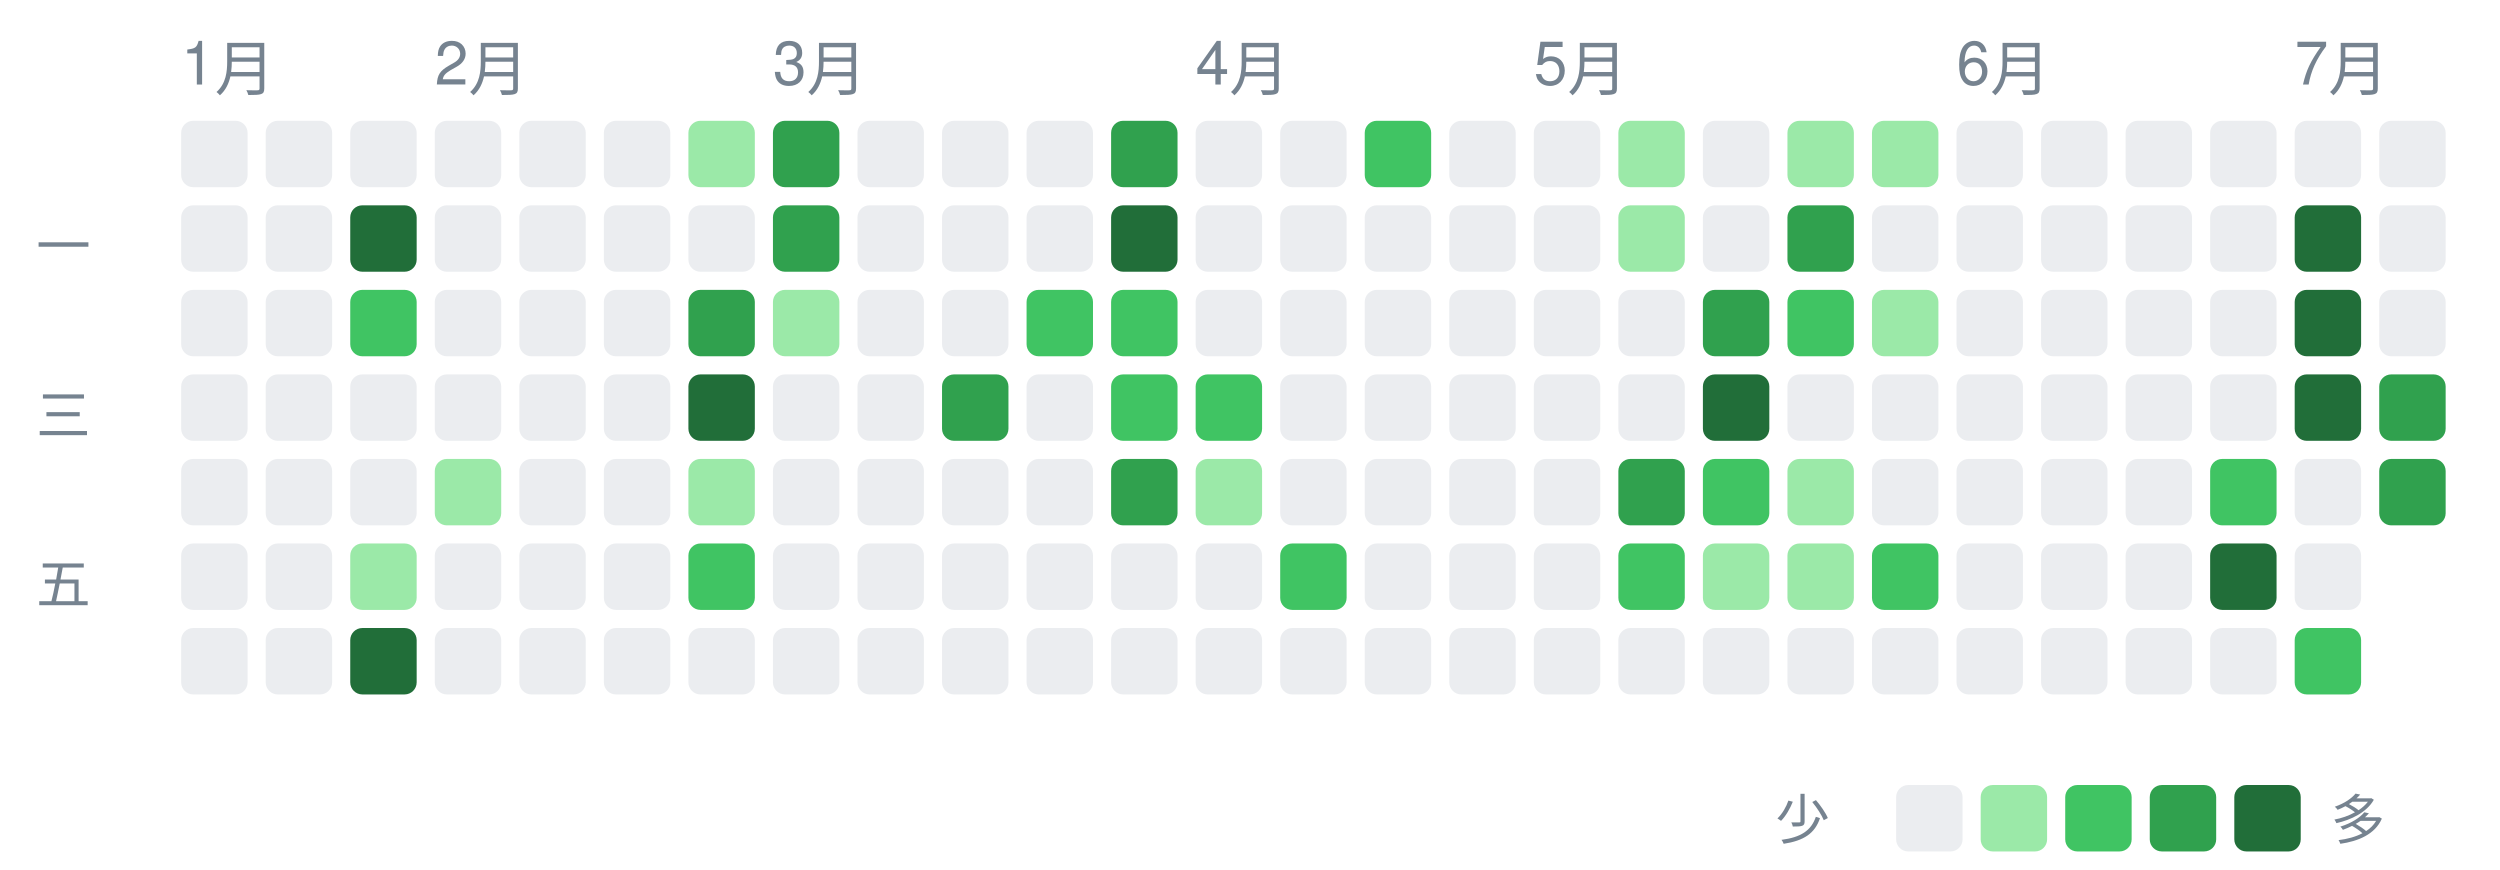
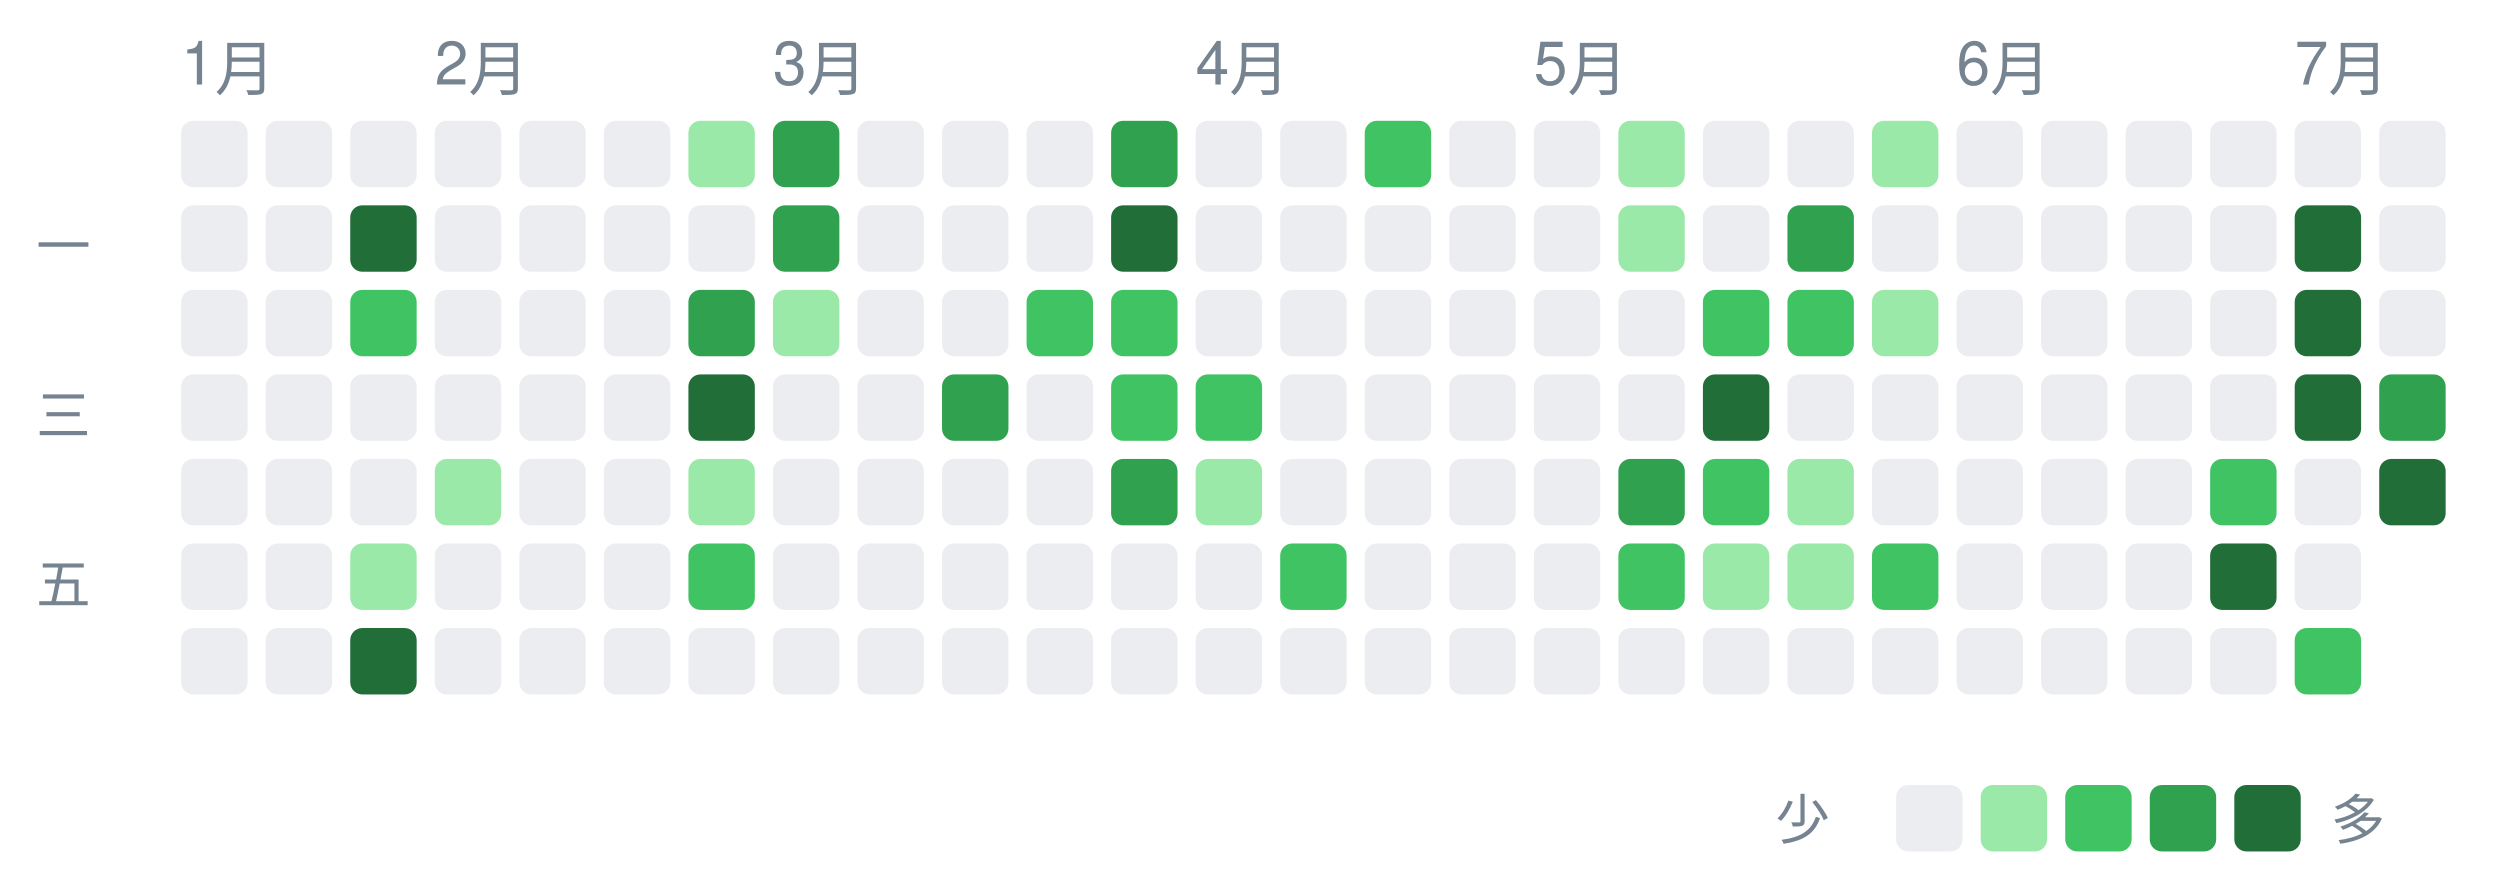
<svg xmlns="http://www.w3.org/2000/svg" width="414" height="144" viewBox="0 0 414 144" font-family="-apple-system,Segoe UI,Helvetica,Arial,sans-serif">
  <text x="30" y="14" font-size="10" fill="#768390">1月</text>
  <text x="72" y="14" font-size="10" fill="#768390">2月</text>
  <text x="128" y="14" font-size="10" fill="#768390">3月</text>
  <text x="198" y="14" font-size="10" fill="#768390">4月</text>
  <text x="254" y="14" font-size="10" fill="#768390">5月</text>
  <text x="324" y="14" font-size="10" fill="#768390">6月</text>
  <text x="380" y="14" font-size="10" fill="#768390">7月</text>
  <text x="6" y="44" font-size="9" fill="#768390">一</text>
  <text x="6" y="72" font-size="9" fill="#768390">三</text>
  <text x="6" y="100" font-size="9" fill="#768390">五</text>
  <rect x="30" y="20" width="11" height="11" rx="2" ry="2" fill="#ebedf0" />
  <rect x="30" y="34" width="11" height="11" rx="2" ry="2" fill="#ebedf0" />
  <rect x="30" y="48" width="11" height="11" rx="2" ry="2" fill="#ebedf0" />
  <rect x="30" y="62" width="11" height="11" rx="2" ry="2" fill="#ebedf0" />
  <rect x="30" y="76" width="11" height="11" rx="2" ry="2" fill="#ebedf0" />
  <rect x="30" y="90" width="11" height="11" rx="2" ry="2" fill="#ebedf0" />
  <rect x="30" y="104" width="11" height="11" rx="2" ry="2" fill="#ebedf0" />
  <rect x="44" y="20" width="11" height="11" rx="2" ry="2" fill="#ebedf0" />
  <rect x="44" y="34" width="11" height="11" rx="2" ry="2" fill="#ebedf0" />
  <rect x="44" y="48" width="11" height="11" rx="2" ry="2" fill="#ebedf0" />
  <rect x="44" y="62" width="11" height="11" rx="2" ry="2" fill="#ebedf0" />
  <rect x="44" y="76" width="11" height="11" rx="2" ry="2" fill="#ebedf0" />
  <rect x="44" y="90" width="11" height="11" rx="2" ry="2" fill="#ebedf0" />
  <rect x="44" y="104" width="11" height="11" rx="2" ry="2" fill="#ebedf0" />
  <rect x="58" y="20" width="11" height="11" rx="2" ry="2" fill="#ebedf0" />
  <rect x="58" y="34" width="11" height="11" rx="2" ry="2" fill="#216e39" />
  <rect x="58" y="48" width="11" height="11" rx="2" ry="2" fill="#40c463" />
  <rect x="58" y="62" width="11" height="11" rx="2" ry="2" fill="#ebedf0" />
  <rect x="58" y="76" width="11" height="11" rx="2" ry="2" fill="#ebedf0" />
  <rect x="58" y="90" width="11" height="11" rx="2" ry="2" fill="#9be9a8" />
  <rect x="58" y="104" width="11" height="11" rx="2" ry="2" fill="#216e39" />
  <rect x="72" y="20" width="11" height="11" rx="2" ry="2" fill="#ebedf0" />
  <rect x="72" y="34" width="11" height="11" rx="2" ry="2" fill="#ebedf0" />
  <rect x="72" y="48" width="11" height="11" rx="2" ry="2" fill="#ebedf0" />
  <rect x="72" y="62" width="11" height="11" rx="2" ry="2" fill="#ebedf0" />
  <rect x="72" y="76" width="11" height="11" rx="2" ry="2" fill="#9be9a8" />
  <rect x="72" y="90" width="11" height="11" rx="2" ry="2" fill="#ebedf0" />
  <rect x="72" y="104" width="11" height="11" rx="2" ry="2" fill="#ebedf0" />
  <rect x="86" y="20" width="11" height="11" rx="2" ry="2" fill="#ebedf0" />
  <rect x="86" y="34" width="11" height="11" rx="2" ry="2" fill="#ebedf0" />
  <rect x="86" y="48" width="11" height="11" rx="2" ry="2" fill="#ebedf0" />
  <rect x="86" y="62" width="11" height="11" rx="2" ry="2" fill="#ebedf0" />
  <rect x="86" y="76" width="11" height="11" rx="2" ry="2" fill="#ebedf0" />
  <rect x="86" y="90" width="11" height="11" rx="2" ry="2" fill="#ebedf0" />
  <rect x="86" y="104" width="11" height="11" rx="2" ry="2" fill="#ebedf0" />
  <rect x="100" y="20" width="11" height="11" rx="2" ry="2" fill="#ebedf0" />
  <rect x="100" y="34" width="11" height="11" rx="2" ry="2" fill="#ebedf0" />
  <rect x="100" y="48" width="11" height="11" rx="2" ry="2" fill="#ebedf0" />
  <rect x="100" y="62" width="11" height="11" rx="2" ry="2" fill="#ebedf0" />
  <rect x="100" y="76" width="11" height="11" rx="2" ry="2" fill="#ebedf0" />
  <rect x="100" y="90" width="11" height="11" rx="2" ry="2" fill="#ebedf0" />
  <rect x="100" y="104" width="11" height="11" rx="2" ry="2" fill="#ebedf0" />
  <rect x="114" y="20" width="11" height="11" rx="2" ry="2" fill="#9be9a8" />
  <rect x="114" y="34" width="11" height="11" rx="2" ry="2" fill="#ebedf0" />
  <rect x="114" y="48" width="11" height="11" rx="2" ry="2" fill="#30a14e" />
  <rect x="114" y="62" width="11" height="11" rx="2" ry="2" fill="#216e39" />
  <rect x="114" y="76" width="11" height="11" rx="2" ry="2" fill="#9be9a8" />
  <rect x="114" y="90" width="11" height="11" rx="2" ry="2" fill="#40c463" />
  <rect x="114" y="104" width="11" height="11" rx="2" ry="2" fill="#ebedf0" />
  <rect x="128" y="20" width="11" height="11" rx="2" ry="2" fill="#30a14e" />
  <rect x="128" y="34" width="11" height="11" rx="2" ry="2" fill="#30a14e" />
  <rect x="128" y="48" width="11" height="11" rx="2" ry="2" fill="#9be9a8" />
  <rect x="128" y="62" width="11" height="11" rx="2" ry="2" fill="#ebedf0" />
  <rect x="128" y="76" width="11" height="11" rx="2" ry="2" fill="#ebedf0" />
  <rect x="128" y="90" width="11" height="11" rx="2" ry="2" fill="#ebedf0" />
  <rect x="128" y="104" width="11" height="11" rx="2" ry="2" fill="#ebedf0" />
  <rect x="142" y="20" width="11" height="11" rx="2" ry="2" fill="#ebedf0" />
  <rect x="142" y="34" width="11" height="11" rx="2" ry="2" fill="#ebedf0" />
  <rect x="142" y="48" width="11" height="11" rx="2" ry="2" fill="#ebedf0" />
  <rect x="142" y="62" width="11" height="11" rx="2" ry="2" fill="#ebedf0" />
  <rect x="142" y="76" width="11" height="11" rx="2" ry="2" fill="#ebedf0" />
  <rect x="142" y="90" width="11" height="11" rx="2" ry="2" fill="#ebedf0" />
  <rect x="142" y="104" width="11" height="11" rx="2" ry="2" fill="#ebedf0" />
  <rect x="156" y="20" width="11" height="11" rx="2" ry="2" fill="#ebedf0" />
  <rect x="156" y="34" width="11" height="11" rx="2" ry="2" fill="#ebedf0" />
  <rect x="156" y="48" width="11" height="11" rx="2" ry="2" fill="#ebedf0" />
  <rect x="156" y="62" width="11" height="11" rx="2" ry="2" fill="#30a14e" />
  <rect x="156" y="76" width="11" height="11" rx="2" ry="2" fill="#ebedf0" />
  <rect x="156" y="90" width="11" height="11" rx="2" ry="2" fill="#ebedf0" />
  <rect x="156" y="104" width="11" height="11" rx="2" ry="2" fill="#ebedf0" />
  <rect x="170" y="20" width="11" height="11" rx="2" ry="2" fill="#ebedf0" />
  <rect x="170" y="34" width="11" height="11" rx="2" ry="2" fill="#ebedf0" />
  <rect x="170" y="48" width="11" height="11" rx="2" ry="2" fill="#40c463" />
  <rect x="170" y="62" width="11" height="11" rx="2" ry="2" fill="#ebedf0" />
  <rect x="170" y="76" width="11" height="11" rx="2" ry="2" fill="#ebedf0" />
  <rect x="170" y="90" width="11" height="11" rx="2" ry="2" fill="#ebedf0" />
  <rect x="170" y="104" width="11" height="11" rx="2" ry="2" fill="#ebedf0" />
  <rect x="184" y="20" width="11" height="11" rx="2" ry="2" fill="#30a14e" />
  <rect x="184" y="34" width="11" height="11" rx="2" ry="2" fill="#216e39" />
  <rect x="184" y="48" width="11" height="11" rx="2" ry="2" fill="#40c463" />
  <rect x="184" y="62" width="11" height="11" rx="2" ry="2" fill="#40c463" />
  <rect x="184" y="76" width="11" height="11" rx="2" ry="2" fill="#30a14e" />
  <rect x="184" y="90" width="11" height="11" rx="2" ry="2" fill="#ebedf0" />
  <rect x="184" y="104" width="11" height="11" rx="2" ry="2" fill="#ebedf0" />
  <rect x="198" y="20" width="11" height="11" rx="2" ry="2" fill="#ebedf0" />
  <rect x="198" y="34" width="11" height="11" rx="2" ry="2" fill="#ebedf0" />
  <rect x="198" y="48" width="11" height="11" rx="2" ry="2" fill="#ebedf0" />
  <rect x="198" y="62" width="11" height="11" rx="2" ry="2" fill="#40c463" />
  <rect x="198" y="76" width="11" height="11" rx="2" ry="2" fill="#9be9a8" />
  <rect x="198" y="90" width="11" height="11" rx="2" ry="2" fill="#ebedf0" />
  <rect x="198" y="104" width="11" height="11" rx="2" ry="2" fill="#ebedf0" />
  <rect x="212" y="20" width="11" height="11" rx="2" ry="2" fill="#ebedf0" />
  <rect x="212" y="34" width="11" height="11" rx="2" ry="2" fill="#ebedf0" />
  <rect x="212" y="48" width="11" height="11" rx="2" ry="2" fill="#ebedf0" />
  <rect x="212" y="62" width="11" height="11" rx="2" ry="2" fill="#ebedf0" />
  <rect x="212" y="76" width="11" height="11" rx="2" ry="2" fill="#ebedf0" />
  <rect x="212" y="90" width="11" height="11" rx="2" ry="2" fill="#40c463" />
  <rect x="212" y="104" width="11" height="11" rx="2" ry="2" fill="#ebedf0" />
  <rect x="226" y="20" width="11" height="11" rx="2" ry="2" fill="#40c463" />
  <rect x="226" y="34" width="11" height="11" rx="2" ry="2" fill="#ebedf0" />
  <rect x="226" y="48" width="11" height="11" rx="2" ry="2" fill="#ebedf0" />
  <rect x="226" y="62" width="11" height="11" rx="2" ry="2" fill="#ebedf0" />
  <rect x="226" y="76" width="11" height="11" rx="2" ry="2" fill="#ebedf0" />
  <rect x="226" y="90" width="11" height="11" rx="2" ry="2" fill="#ebedf0" />
  <rect x="226" y="104" width="11" height="11" rx="2" ry="2" fill="#ebedf0" />
  <rect x="240" y="20" width="11" height="11" rx="2" ry="2" fill="#ebedf0" />
  <rect x="240" y="34" width="11" height="11" rx="2" ry="2" fill="#ebedf0" />
  <rect x="240" y="48" width="11" height="11" rx="2" ry="2" fill="#ebedf0" />
  <rect x="240" y="62" width="11" height="11" rx="2" ry="2" fill="#ebedf0" />
  <rect x="240" y="76" width="11" height="11" rx="2" ry="2" fill="#ebedf0" />
  <rect x="240" y="90" width="11" height="11" rx="2" ry="2" fill="#ebedf0" />
  <rect x="240" y="104" width="11" height="11" rx="2" ry="2" fill="#ebedf0" />
  <rect x="254" y="20" width="11" height="11" rx="2" ry="2" fill="#ebedf0" />
  <rect x="254" y="34" width="11" height="11" rx="2" ry="2" fill="#ebedf0" />
  <rect x="254" y="48" width="11" height="11" rx="2" ry="2" fill="#ebedf0" />
  <rect x="254" y="62" width="11" height="11" rx="2" ry="2" fill="#ebedf0" />
  <rect x="254" y="76" width="11" height="11" rx="2" ry="2" fill="#ebedf0" />
  <rect x="254" y="90" width="11" height="11" rx="2" ry="2" fill="#ebedf0" />
  <rect x="254" y="104" width="11" height="11" rx="2" ry="2" fill="#ebedf0" />
  <rect x="268" y="20" width="11" height="11" rx="2" ry="2" fill="#9be9a8" />
  <rect x="268" y="34" width="11" height="11" rx="2" ry="2" fill="#9be9a8" />
  <rect x="268" y="48" width="11" height="11" rx="2" ry="2" fill="#ebedf0" />
  <rect x="268" y="62" width="11" height="11" rx="2" ry="2" fill="#ebedf0" />
  <rect x="268" y="76" width="11" height="11" rx="2" ry="2" fill="#30a14e" />
  <rect x="268" y="90" width="11" height="11" rx="2" ry="2" fill="#40c463" />
  <rect x="268" y="104" width="11" height="11" rx="2" ry="2" fill="#ebedf0" />
  <rect x="282" y="20" width="11" height="11" rx="2" ry="2" fill="#ebedf0" />
  <rect x="282" y="34" width="11" height="11" rx="2" ry="2" fill="#ebedf0" />
-   <rect x="282" y="48" width="11" height="11" rx="2" ry="2" fill="#30a14e" />
+   <rect x="282" y="48" width="11" height="11" rx="2" ry="2" fill="#40c463" />
  <rect x="282" y="62" width="11" height="11" rx="2" ry="2" fill="#216e39" />
  <rect x="282" y="76" width="11" height="11" rx="2" ry="2" fill="#40c463" />
  <rect x="282" y="90" width="11" height="11" rx="2" ry="2" fill="#9be9a8" />
  <rect x="282" y="104" width="11" height="11" rx="2" ry="2" fill="#ebedf0" />
-   <rect x="296" y="20" width="11" height="11" rx="2" ry="2" fill="#9be9a8" />
+   <rect x="296" y="20" width="11" height="11" rx="2" ry="2" fill="#ebedf0" />
  <rect x="296" y="34" width="11" height="11" rx="2" ry="2" fill="#30a14e" />
  <rect x="296" y="48" width="11" height="11" rx="2" ry="2" fill="#40c463" />
  <rect x="296" y="62" width="11" height="11" rx="2" ry="2" fill="#ebedf0" />
  <rect x="296" y="76" width="11" height="11" rx="2" ry="2" fill="#9be9a8" />
  <rect x="296" y="90" width="11" height="11" rx="2" ry="2" fill="#9be9a8" />
  <rect x="296" y="104" width="11" height="11" rx="2" ry="2" fill="#ebedf0" />
  <rect x="310" y="20" width="11" height="11" rx="2" ry="2" fill="#9be9a8" />
  <rect x="310" y="34" width="11" height="11" rx="2" ry="2" fill="#ebedf0" />
  <rect x="310" y="48" width="11" height="11" rx="2" ry="2" fill="#9be9a8" />
  <rect x="310" y="62" width="11" height="11" rx="2" ry="2" fill="#ebedf0" />
  <rect x="310" y="76" width="11" height="11" rx="2" ry="2" fill="#ebedf0" />
  <rect x="310" y="90" width="11" height="11" rx="2" ry="2" fill="#40c463" />
  <rect x="310" y="104" width="11" height="11" rx="2" ry="2" fill="#ebedf0" />
  <rect x="324" y="20" width="11" height="11" rx="2" ry="2" fill="#ebedf0" />
  <rect x="324" y="34" width="11" height="11" rx="2" ry="2" fill="#ebedf0" />
  <rect x="324" y="48" width="11" height="11" rx="2" ry="2" fill="#ebedf0" />
  <rect x="324" y="62" width="11" height="11" rx="2" ry="2" fill="#ebedf0" />
  <rect x="324" y="76" width="11" height="11" rx="2" ry="2" fill="#ebedf0" />
  <rect x="324" y="90" width="11" height="11" rx="2" ry="2" fill="#ebedf0" />
  <rect x="324" y="104" width="11" height="11" rx="2" ry="2" fill="#ebedf0" />
  <rect x="338" y="20" width="11" height="11" rx="2" ry="2" fill="#ebedf0" />
  <rect x="338" y="34" width="11" height="11" rx="2" ry="2" fill="#ebedf0" />
  <rect x="338" y="48" width="11" height="11" rx="2" ry="2" fill="#ebedf0" />
  <rect x="338" y="62" width="11" height="11" rx="2" ry="2" fill="#ebedf0" />
  <rect x="338" y="76" width="11" height="11" rx="2" ry="2" fill="#ebedf0" />
  <rect x="338" y="90" width="11" height="11" rx="2" ry="2" fill="#ebedf0" />
  <rect x="338" y="104" width="11" height="11" rx="2" ry="2" fill="#ebedf0" />
  <rect x="352" y="20" width="11" height="11" rx="2" ry="2" fill="#ebedf0" />
  <rect x="352" y="34" width="11" height="11" rx="2" ry="2" fill="#ebedf0" />
  <rect x="352" y="48" width="11" height="11" rx="2" ry="2" fill="#ebedf0" />
  <rect x="352" y="62" width="11" height="11" rx="2" ry="2" fill="#ebedf0" />
  <rect x="352" y="76" width="11" height="11" rx="2" ry="2" fill="#ebedf0" />
  <rect x="352" y="90" width="11" height="11" rx="2" ry="2" fill="#ebedf0" />
  <rect x="352" y="104" width="11" height="11" rx="2" ry="2" fill="#ebedf0" />
  <rect x="366" y="20" width="11" height="11" rx="2" ry="2" fill="#ebedf0" />
  <rect x="366" y="34" width="11" height="11" rx="2" ry="2" fill="#ebedf0" />
  <rect x="366" y="48" width="11" height="11" rx="2" ry="2" fill="#ebedf0" />
  <rect x="366" y="62" width="11" height="11" rx="2" ry="2" fill="#ebedf0" />
  <rect x="366" y="76" width="11" height="11" rx="2" ry="2" fill="#40c463" />
  <rect x="366" y="90" width="11" height="11" rx="2" ry="2" fill="#216e39" />
  <rect x="366" y="104" width="11" height="11" rx="2" ry="2" fill="#ebedf0" />
  <rect x="380" y="20" width="11" height="11" rx="2" ry="2" fill="#ebedf0" />
  <rect x="380" y="34" width="11" height="11" rx="2" ry="2" fill="#216e39" />
  <rect x="380" y="48" width="11" height="11" rx="2" ry="2" fill="#216e39" />
  <rect x="380" y="62" width="11" height="11" rx="2" ry="2" fill="#216e39" />
  <rect x="380" y="76" width="11" height="11" rx="2" ry="2" fill="#ebedf0" />
  <rect x="380" y="90" width="11" height="11" rx="2" ry="2" fill="#ebedf0" />
  <rect x="380" y="104" width="11" height="11" rx="2" ry="2" fill="#40c463" />
  <rect x="394" y="20" width="11" height="11" rx="2" ry="2" fill="#ebedf0" />
  <rect x="394" y="34" width="11" height="11" rx="2" ry="2" fill="#ebedf0" />
  <rect x="394" y="48" width="11" height="11" rx="2" ry="2" fill="#ebedf0" />
  <rect x="394" y="62" width="11" height="11" rx="2" ry="2" fill="#30a14e" />
-   <rect x="394" y="76" width="11" height="11" rx="2" ry="2" fill="#30a14e" />
+   <rect x="394" y="76" width="11" height="11" rx="2" ry="2" fill="#216e39" />
  <text x="294" y="139" font-size="9" fill="#768390">少</text>
  <rect x="314" y="130" width="11" height="11" rx="2" ry="2" fill="#ebedf0" />
  <rect x="328" y="130" width="11" height="11" rx="2" ry="2" fill="#9be9a8" />
  <rect x="342" y="130" width="11" height="11" rx="2" ry="2" fill="#40c463" />
  <rect x="356" y="130" width="11" height="11" rx="2" ry="2" fill="#30a14e" />
  <rect x="370" y="130" width="11" height="11" rx="2" ry="2" fill="#216e39" />
  <text x="386" y="139" font-size="9" fill="#768390">多</text>
</svg>
